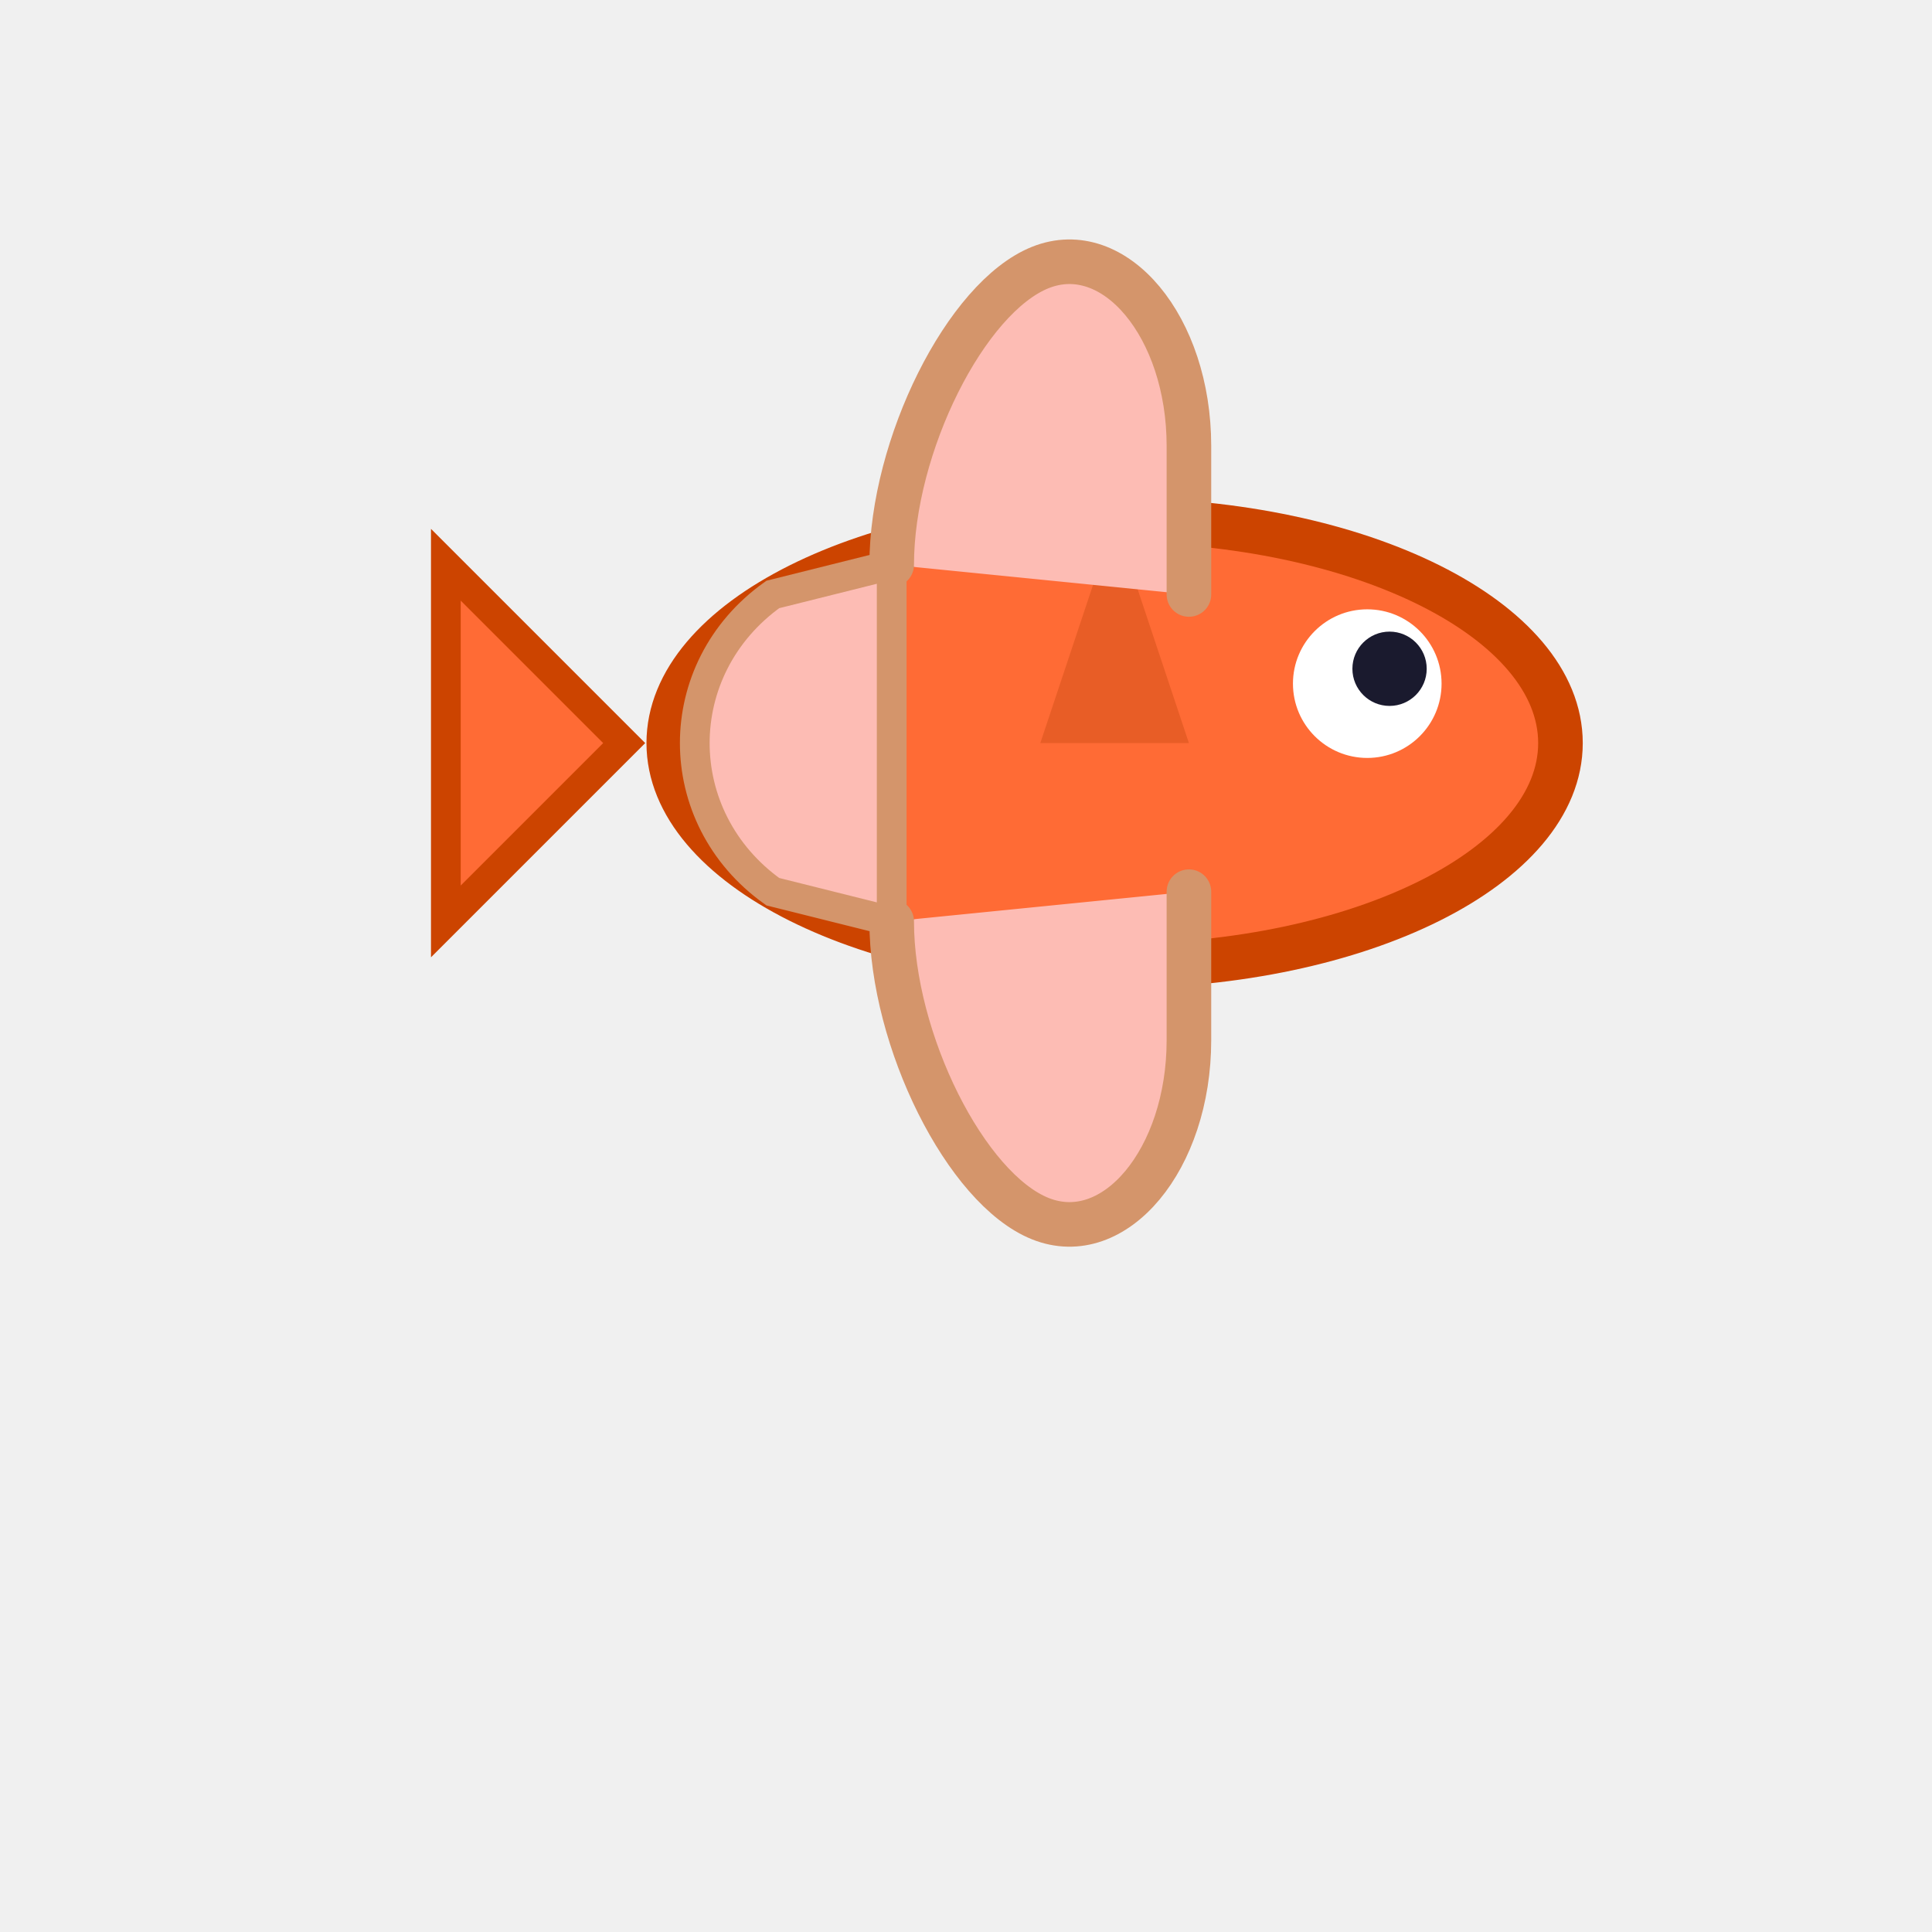
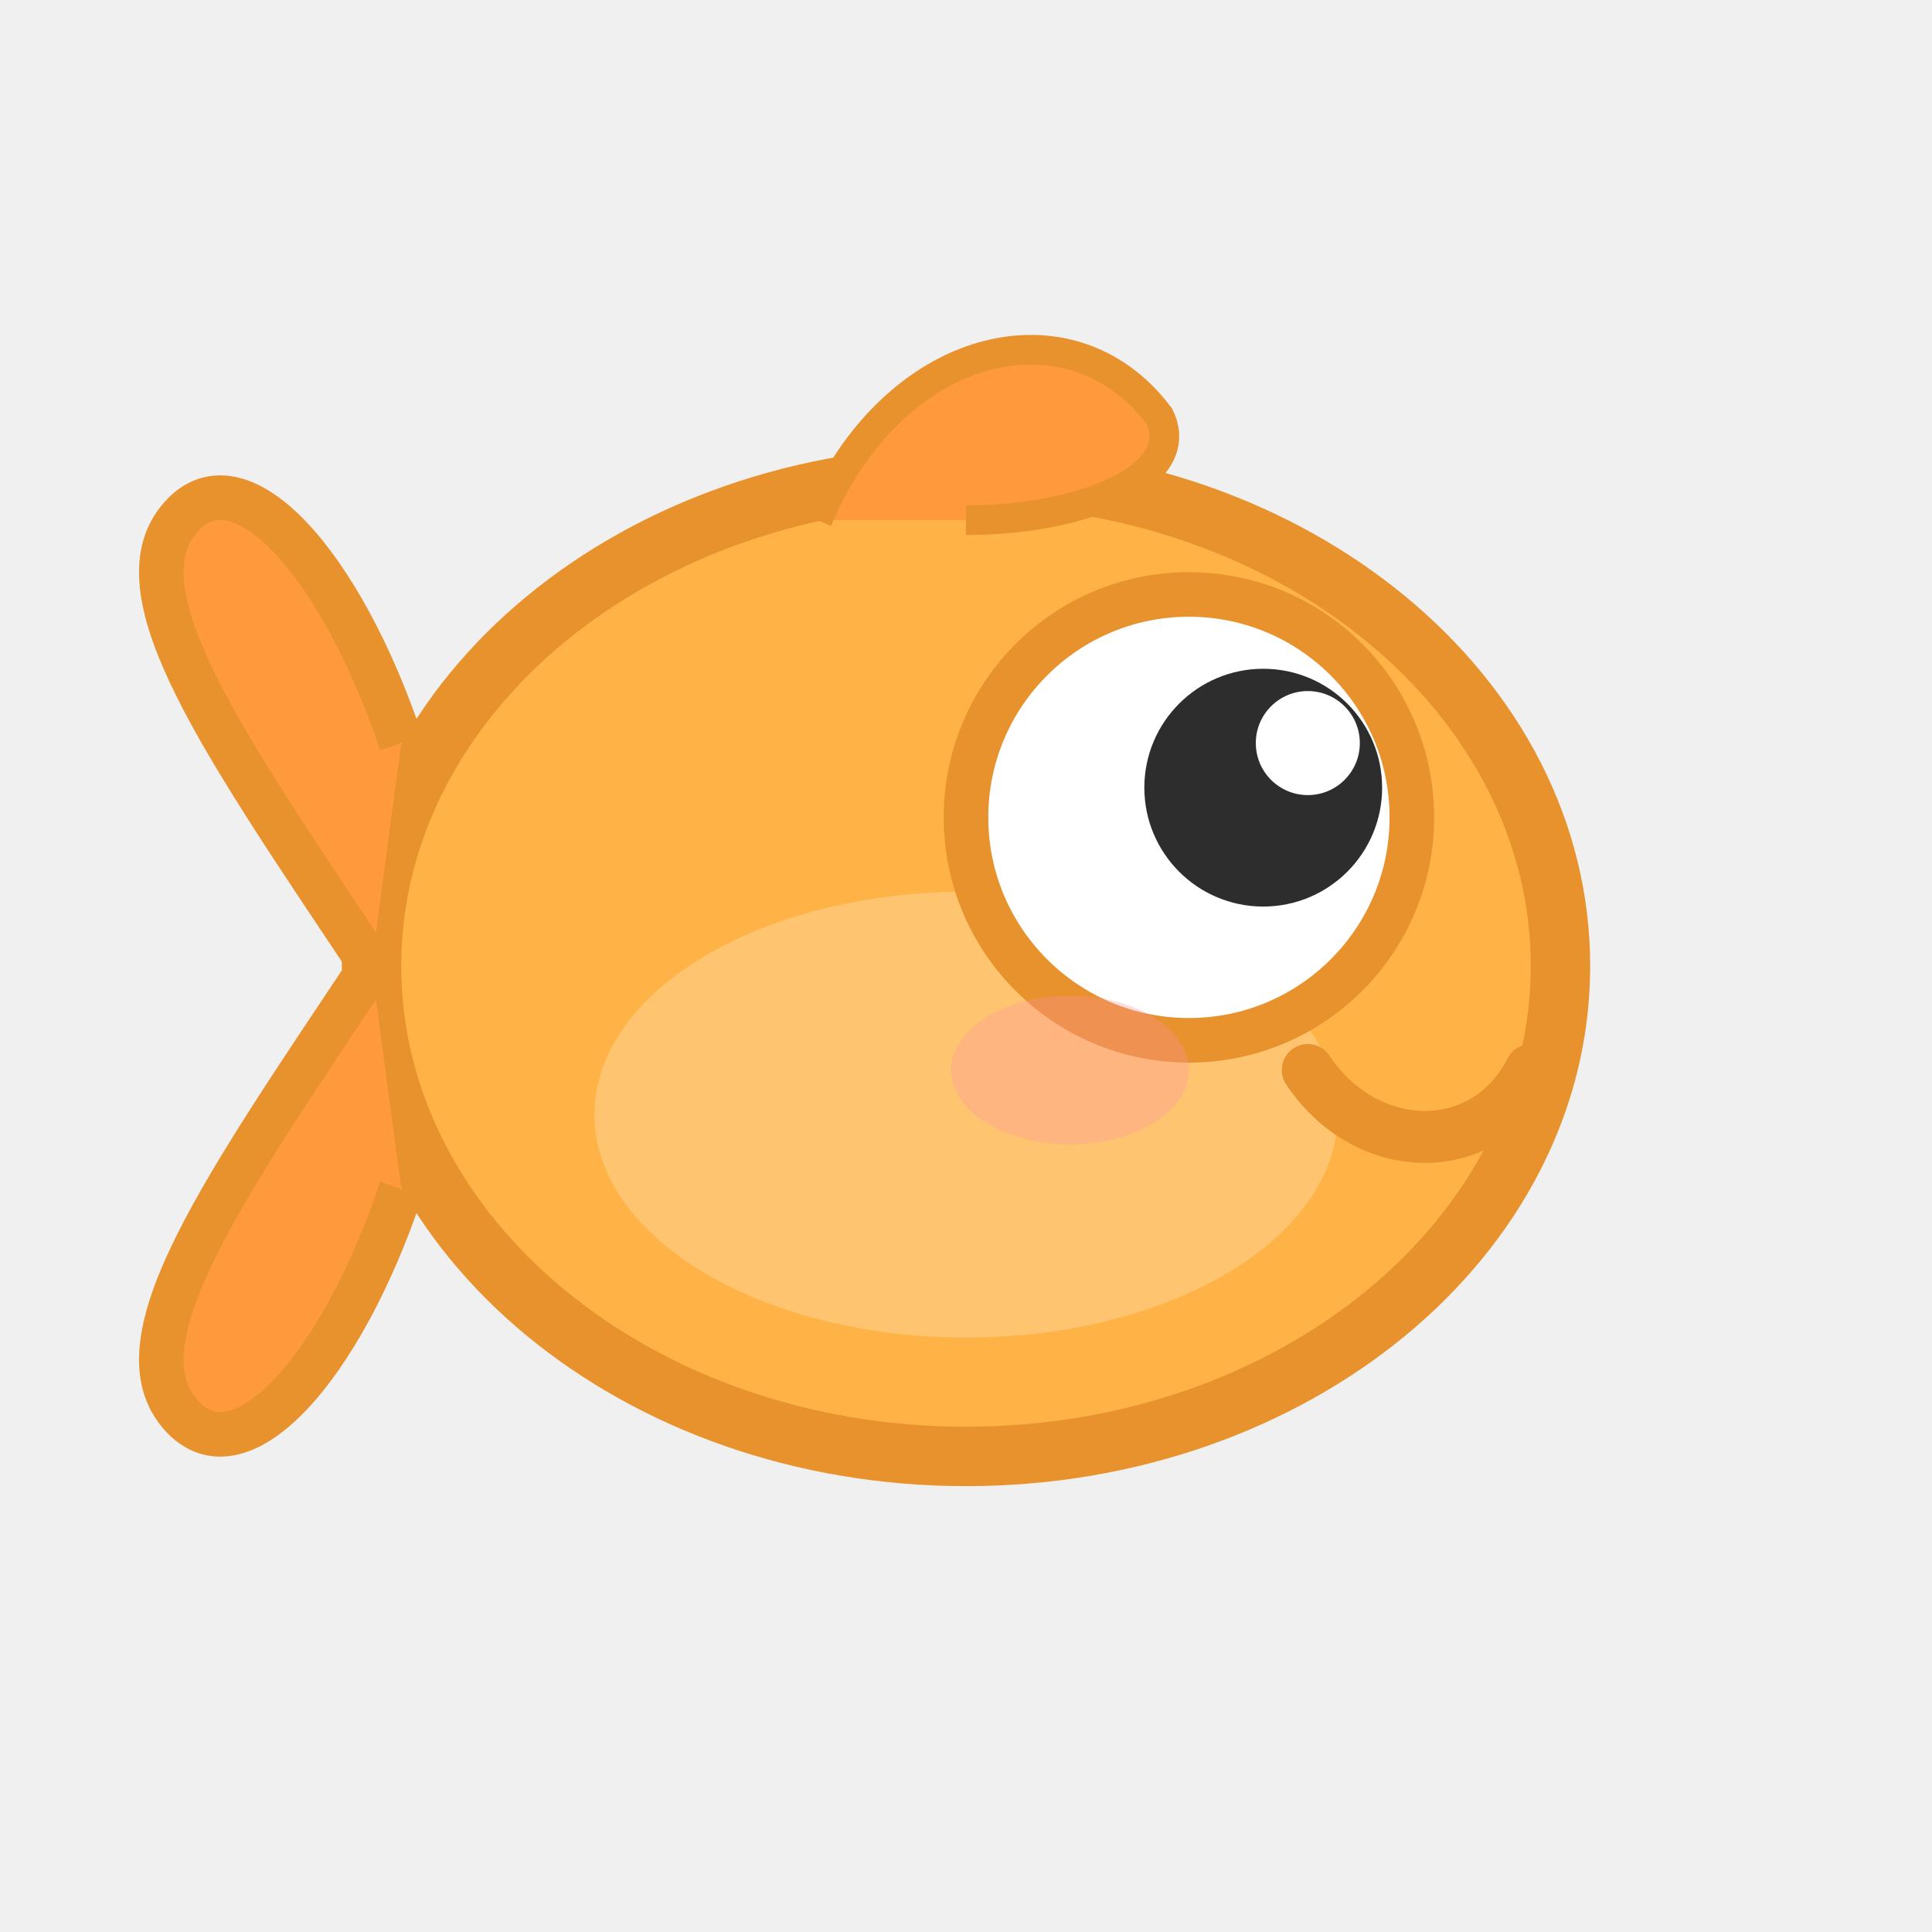
<svg xmlns="http://www.w3.org/2000/svg" width="13" height="13" viewBox="0 0 13 13">
-   <ellipse cx="7.5" cy="5" rx="3" ry="1.5" fill="#FF6B35" stroke="#CC4400" stroke-width="0.3" />
-   <path d="M4.2 5L3 3.8L3 6.2Z" fill="#FF6B35" stroke="#CC4400" stroke-width="0.2" />
-   <circle cx="9.2" cy="4.6" r="0.5" fill="white" />
-   <circle cx="9.35" cy="4.5" r="0.25" fill="#1A1A2E" />
-   <path d="M7 5L7.5 3.5L8 5" fill="#E85D26" />
-   <path d="M6 3.8C6 3 6.5 2 7 1.8C7.5 1.6 8 2.2 8 3L8 4" fill="#FDBCB4" stroke="#D4956B" stroke-width="0.3" stroke-linecap="round" />
-   <path d="M6 6.2C6 7 6.5 8 7 8.2C7.5 8.4 8 7.8 8 7L8 6" fill="#FDBCB4" stroke="#D4956B" stroke-width="0.3" stroke-linecap="round" />
-   <path d="M5.2 4C4.5 4.5 4.5 5.5 5.2 6L6 6.2L6 3.8Z" fill="#FDBCB4" stroke="#D4956B" stroke-width="0.2" />
+   <ellipse cx="6.5" cy="6.5" rx="4" ry="3.3" fill="#FFB347" stroke="#E8922D" stroke-width="0.4" />
+   <ellipse cx="6.5" cy="7.5" rx="2.5" ry="1.5" fill="#FFD699" opacity="0.5" />
+   <path d="M2.5 6.5C1.5 5 0.8 4 1.2 3.5C1.6 3 2.3 3.8 2.7 5" fill="#FF9A3C" stroke="#E8922D" stroke-width="0.3" />
+   <path d="M2.5 6.5C1.5 8 0.8 9 1.2 9.5C1.6 10 2.3 9.2 2.7 8" fill="#FF9A3C" stroke="#E8922D" stroke-width="0.3" />
+   <path d="M5.5 3.5C6 2.3 7.2 2 7.8 2.8C8 3.2 7.3 3.5 6.5 3.5" fill="#FF9A3C" stroke="#E8922D" stroke-width="0.2" />
+   <circle cx="8" cy="5.5" r="1.5" fill="white" stroke="#E8922D" stroke-width="0.3" />
+   <circle cx="8.5" cy="5.3" r="0.8" fill="#2D2D2D" />
+   <circle cx="8.8" cy="5" r="0.35" fill="white" />
+   <ellipse cx="7.2" cy="7.2" rx="0.8" ry="0.5" fill="#FF8FA0" opacity="0.3" />
+   <path d="M8.8 7.2C9.2 7.8 10 7.8 10.3 7.2" fill="none" stroke="#E8922D" stroke-width="0.35" stroke-linecap="round" />
</svg>
